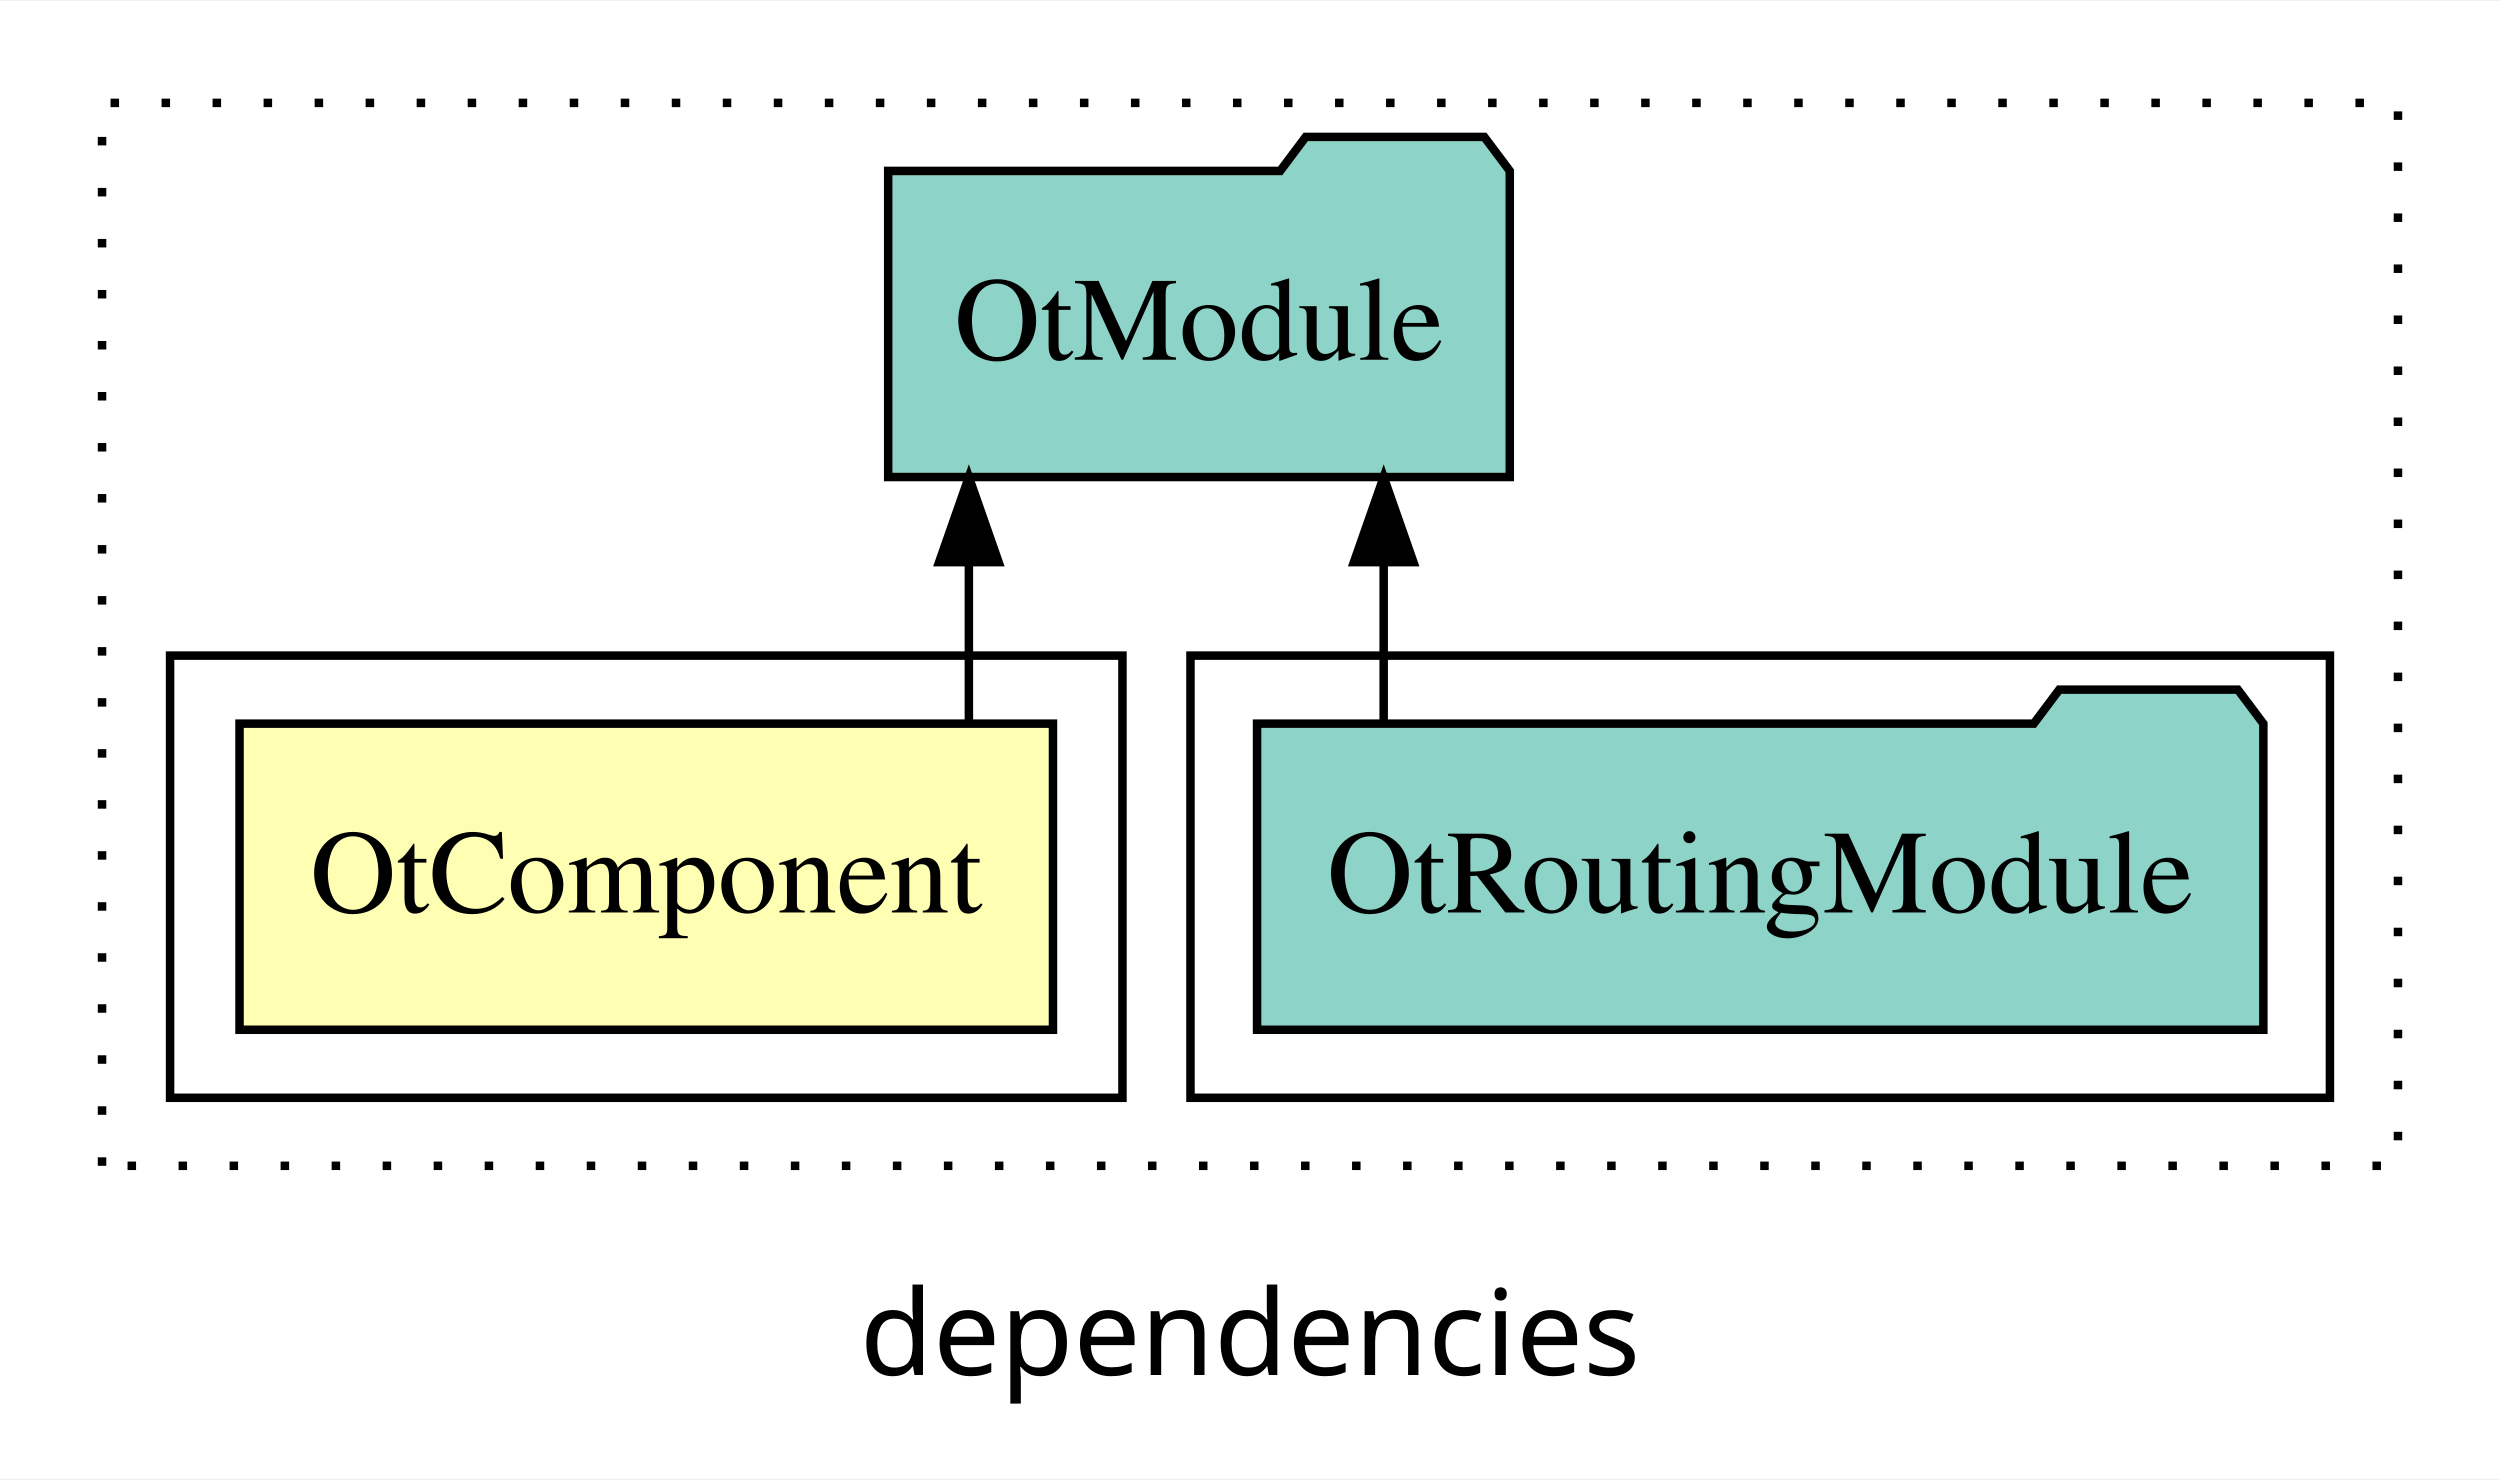
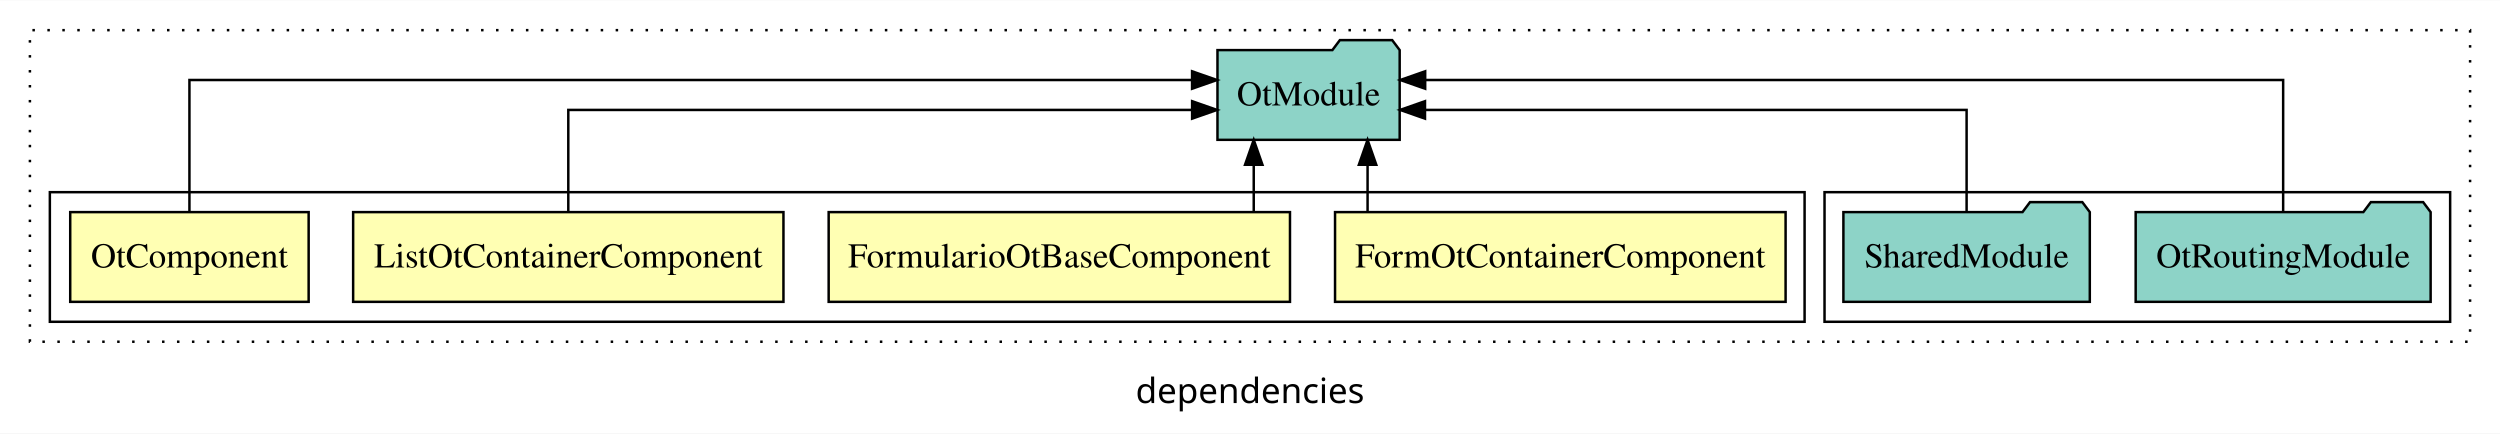
- <svg xmlns="http://www.w3.org/2000/svg" width="294pt" height="174pt" viewBox="0.00 0.00 294.00 173.80">
+ <svg xmlns="http://www.w3.org/2000/svg" width="1003pt" height="174pt" viewBox="0.00 0.00 1003.00 173.80">
  <g id="graph0" class="graph" transform="scale(1 1) rotate(0) translate(4 169.8)">
-     <polygon fill="white" stroke="transparent" points="-4,4 -4,-169.8 290,-169.8 290,4 -4,4" />
-     <text text-anchor="middle" x="143" y="-8.2" font-family="sans-serif" font-size="14.00">dependencies</text>
+     <polygon fill="white" stroke="transparent" points="-4,4 -4,-169.8 999,-169.8 999,4 -4,4" />
+     <text text-anchor="middle" x="497.5" y="-8.2" font-family="sans-serif" font-size="14.00">dependencies</text>
    <g id="clust1" class="cluster">
-       <polygon fill="none" stroke="black" stroke-dasharray="1,5" points="8,-32.8 8,-157.8 278,-157.8 278,-32.8 8,-32.8" />
+       <polygon fill="none" stroke="black" stroke-dasharray="1,5" points="8,-32.8 8,-157.8 987,-157.8 987,-32.8 8,-32.8" />
    </g>
-     <g id="clust4" class="cluster">
-       <polygon fill="none" stroke="black" points="136,-40.8 136,-92.8 270,-92.8 270,-40.8 136,-40.8" />
+     <g id="clust7" class="cluster">
+       <polygon fill="none" stroke="black" points="728,-40.8 728,-92.8 979,-92.8 979,-40.8 728,-40.8" />
    </g>
    <g id="clust2" class="cluster">
-       <polygon fill="none" stroke="black" points="16,-40.8 16,-92.8 128,-92.8 128,-40.8 16,-40.8" />
+       <polygon fill="none" stroke="black" points="16,-40.8 16,-92.8 720,-92.8 720,-40.8 16,-40.8" />
    </g>
    <g id="node1" class="node">
+       <polygon fill="#ffffb3" stroke="black" points="712.38,-84.8 531.62,-84.8 531.62,-48.8 712.38,-48.8 712.38,-84.8" />
+       <text text-anchor="middle" x="622" y="-62.6" font-family="Times,serif" font-size="14.00">FormOtContainerComponent</text>
+     </g>
+     <g id="node5" class="node">
+       <polygon fill="#8dd3c7" stroke="black" points="557.55,-149.8 554.55,-153.8 533.55,-153.8 530.55,-149.8 484.45,-149.8 484.45,-113.8 557.55,-113.8 557.55,-149.8" />
+       <text text-anchor="middle" x="521" y="-127.6" font-family="Times,serif" font-size="14.00">OtModule</text>
+     </g>
+     <g id="edge1" class="edge">
+       <path fill="none" stroke="black" d="M544.67,-84.91C544.67,-84.91 544.67,-103.79 544.67,-103.79" />
+       <polygon fill="black" stroke="black" points="541.17,-103.79 544.67,-113.79 548.17,-103.79 541.17,-103.79" />
+     </g>
+     <g id="node2" class="node">
+       <polygon fill="#ffffb3" stroke="black" points="513.54,-84.8 328.46,-84.8 328.46,-48.8 513.54,-48.8 513.54,-84.8" />
+       <text text-anchor="middle" x="421" y="-62.6" font-family="Times,serif" font-size="14.00">FormularioOtBaseComponent</text>
+     </g>
+     <g id="edge2" class="edge">
+       <path fill="none" stroke="black" d="M499,-84.91C499,-84.91 499,-103.79 499,-103.79" />
+       <polygon fill="black" stroke="black" points="495.5,-103.79 499,-113.79 502.5,-103.79 495.5,-103.79" />
+     </g>
+     <g id="node3" class="node">
+       <polygon fill="#ffffb3" stroke="black" points="310.32,-84.8 137.68,-84.8 137.68,-48.8 310.32,-48.8 310.32,-84.8" />
+       <text text-anchor="middle" x="224" y="-62.6" font-family="Times,serif" font-size="14.00">ListOtContainerComponent</text>
+     </g>
+     <g id="edge3" class="edge">
+       <path fill="none" stroke="black" d="M224,-84.82C224,-102.17 224,-125.8 224,-125.8 224,-125.8 474.28,-125.8 474.28,-125.8" />
+       <polygon fill="black" stroke="black" points="474.28,-129.3 484.28,-125.8 474.28,-122.3 474.28,-129.3" />
+     </g>
+     <g id="node4" class="node">
      <polygon fill="#ffffb3" stroke="black" points="119.83,-84.8 24.17,-84.8 24.17,-48.8 119.83,-48.8 119.83,-84.8" />
      <text text-anchor="middle" x="72" y="-62.6" font-family="Times,serif" font-size="14.00">OtComponent</text>
    </g>
-     <g id="node2" class="node">
-       <polygon fill="#8dd3c7" stroke="black" points="173.55,-149.8 170.55,-153.8 149.55,-153.8 146.55,-149.8 100.45,-149.8 100.45,-113.8 173.55,-113.8 173.55,-149.8" />
-       <text text-anchor="middle" x="137" y="-127.6" font-family="Times,serif" font-size="14.00">OtModule</text>
+     <g id="edge4" class="edge">
+       <path fill="none" stroke="black" d="M72,-85.08C72,-106.12 72,-137.8 72,-137.8 72,-137.8 474.26,-137.8 474.26,-137.8" />
+       <polygon fill="black" stroke="black" points="474.26,-141.3 484.26,-137.8 474.26,-134.3 474.26,-141.3" />
    </g>
-     <g id="edge1" class="edge">
-       <path fill="none" stroke="black" d="M109.94,-84.91C109.94,-84.91 109.94,-103.79 109.94,-103.79" />
-       <polygon fill="black" stroke="black" points="106.44,-103.79 109.94,-113.79 113.44,-103.79 106.44,-103.79" />
+     <g id="node6" class="node">
+       <polygon fill="#8dd3c7" stroke="black" points="971.17,-84.8 968.17,-88.8 947.17,-88.8 944.17,-84.8 852.83,-84.8 852.83,-48.8 971.17,-48.8 971.17,-84.8" />
+       <text text-anchor="middle" x="912" y="-62.6" font-family="Times,serif" font-size="14.00">OtRoutingModule</text>
    </g>
-     <g id="node3" class="node">
-       <polygon fill="#8dd3c7" stroke="black" points="262.17,-84.8 259.17,-88.8 238.17,-88.8 235.17,-84.8 143.83,-84.8 143.83,-48.8 262.17,-48.8 262.17,-84.8" />
-       <text text-anchor="middle" x="203" y="-62.6" font-family="Times,serif" font-size="14.00">OtRoutingModule</text>
+     <g id="edge5" class="edge">
+       <path fill="none" stroke="black" d="M912,-85.08C912,-106.12 912,-137.8 912,-137.8 912,-137.8 567.78,-137.8 567.78,-137.8" />
+       <polygon fill="black" stroke="black" points="567.78,-134.3 557.78,-137.8 567.78,-141.3 567.78,-134.3" />
    </g>
-     <g id="edge2" class="edge">
-       <path fill="none" stroke="black" d="M158.72,-84.91C158.72,-84.91 158.72,-103.79 158.72,-103.79" />
-       <polygon fill="black" stroke="black" points="155.22,-103.79 158.72,-113.79 162.22,-103.79 155.22,-103.79" />
+     <g id="node7" class="node">
+       <polygon fill="#8dd3c7" stroke="black" points="834.43,-84.8 831.43,-88.8 810.43,-88.8 807.43,-84.8 735.57,-84.8 735.57,-48.8 834.43,-48.8 834.43,-84.8" />
+       <text text-anchor="middle" x="785" y="-62.6" font-family="Times,serif" font-size="14.00">SharedModule</text>
+     </g>
+     <g id="edge6" class="edge">
+       <path fill="none" stroke="black" d="M785,-84.82C785,-102.17 785,-125.8 785,-125.8 785,-125.8 567.71,-125.8 567.71,-125.8" />
+       <polygon fill="black" stroke="black" points="567.71,-122.3 557.71,-125.8 567.71,-129.3 567.71,-122.3" />
    </g>
  </g>
</svg>
